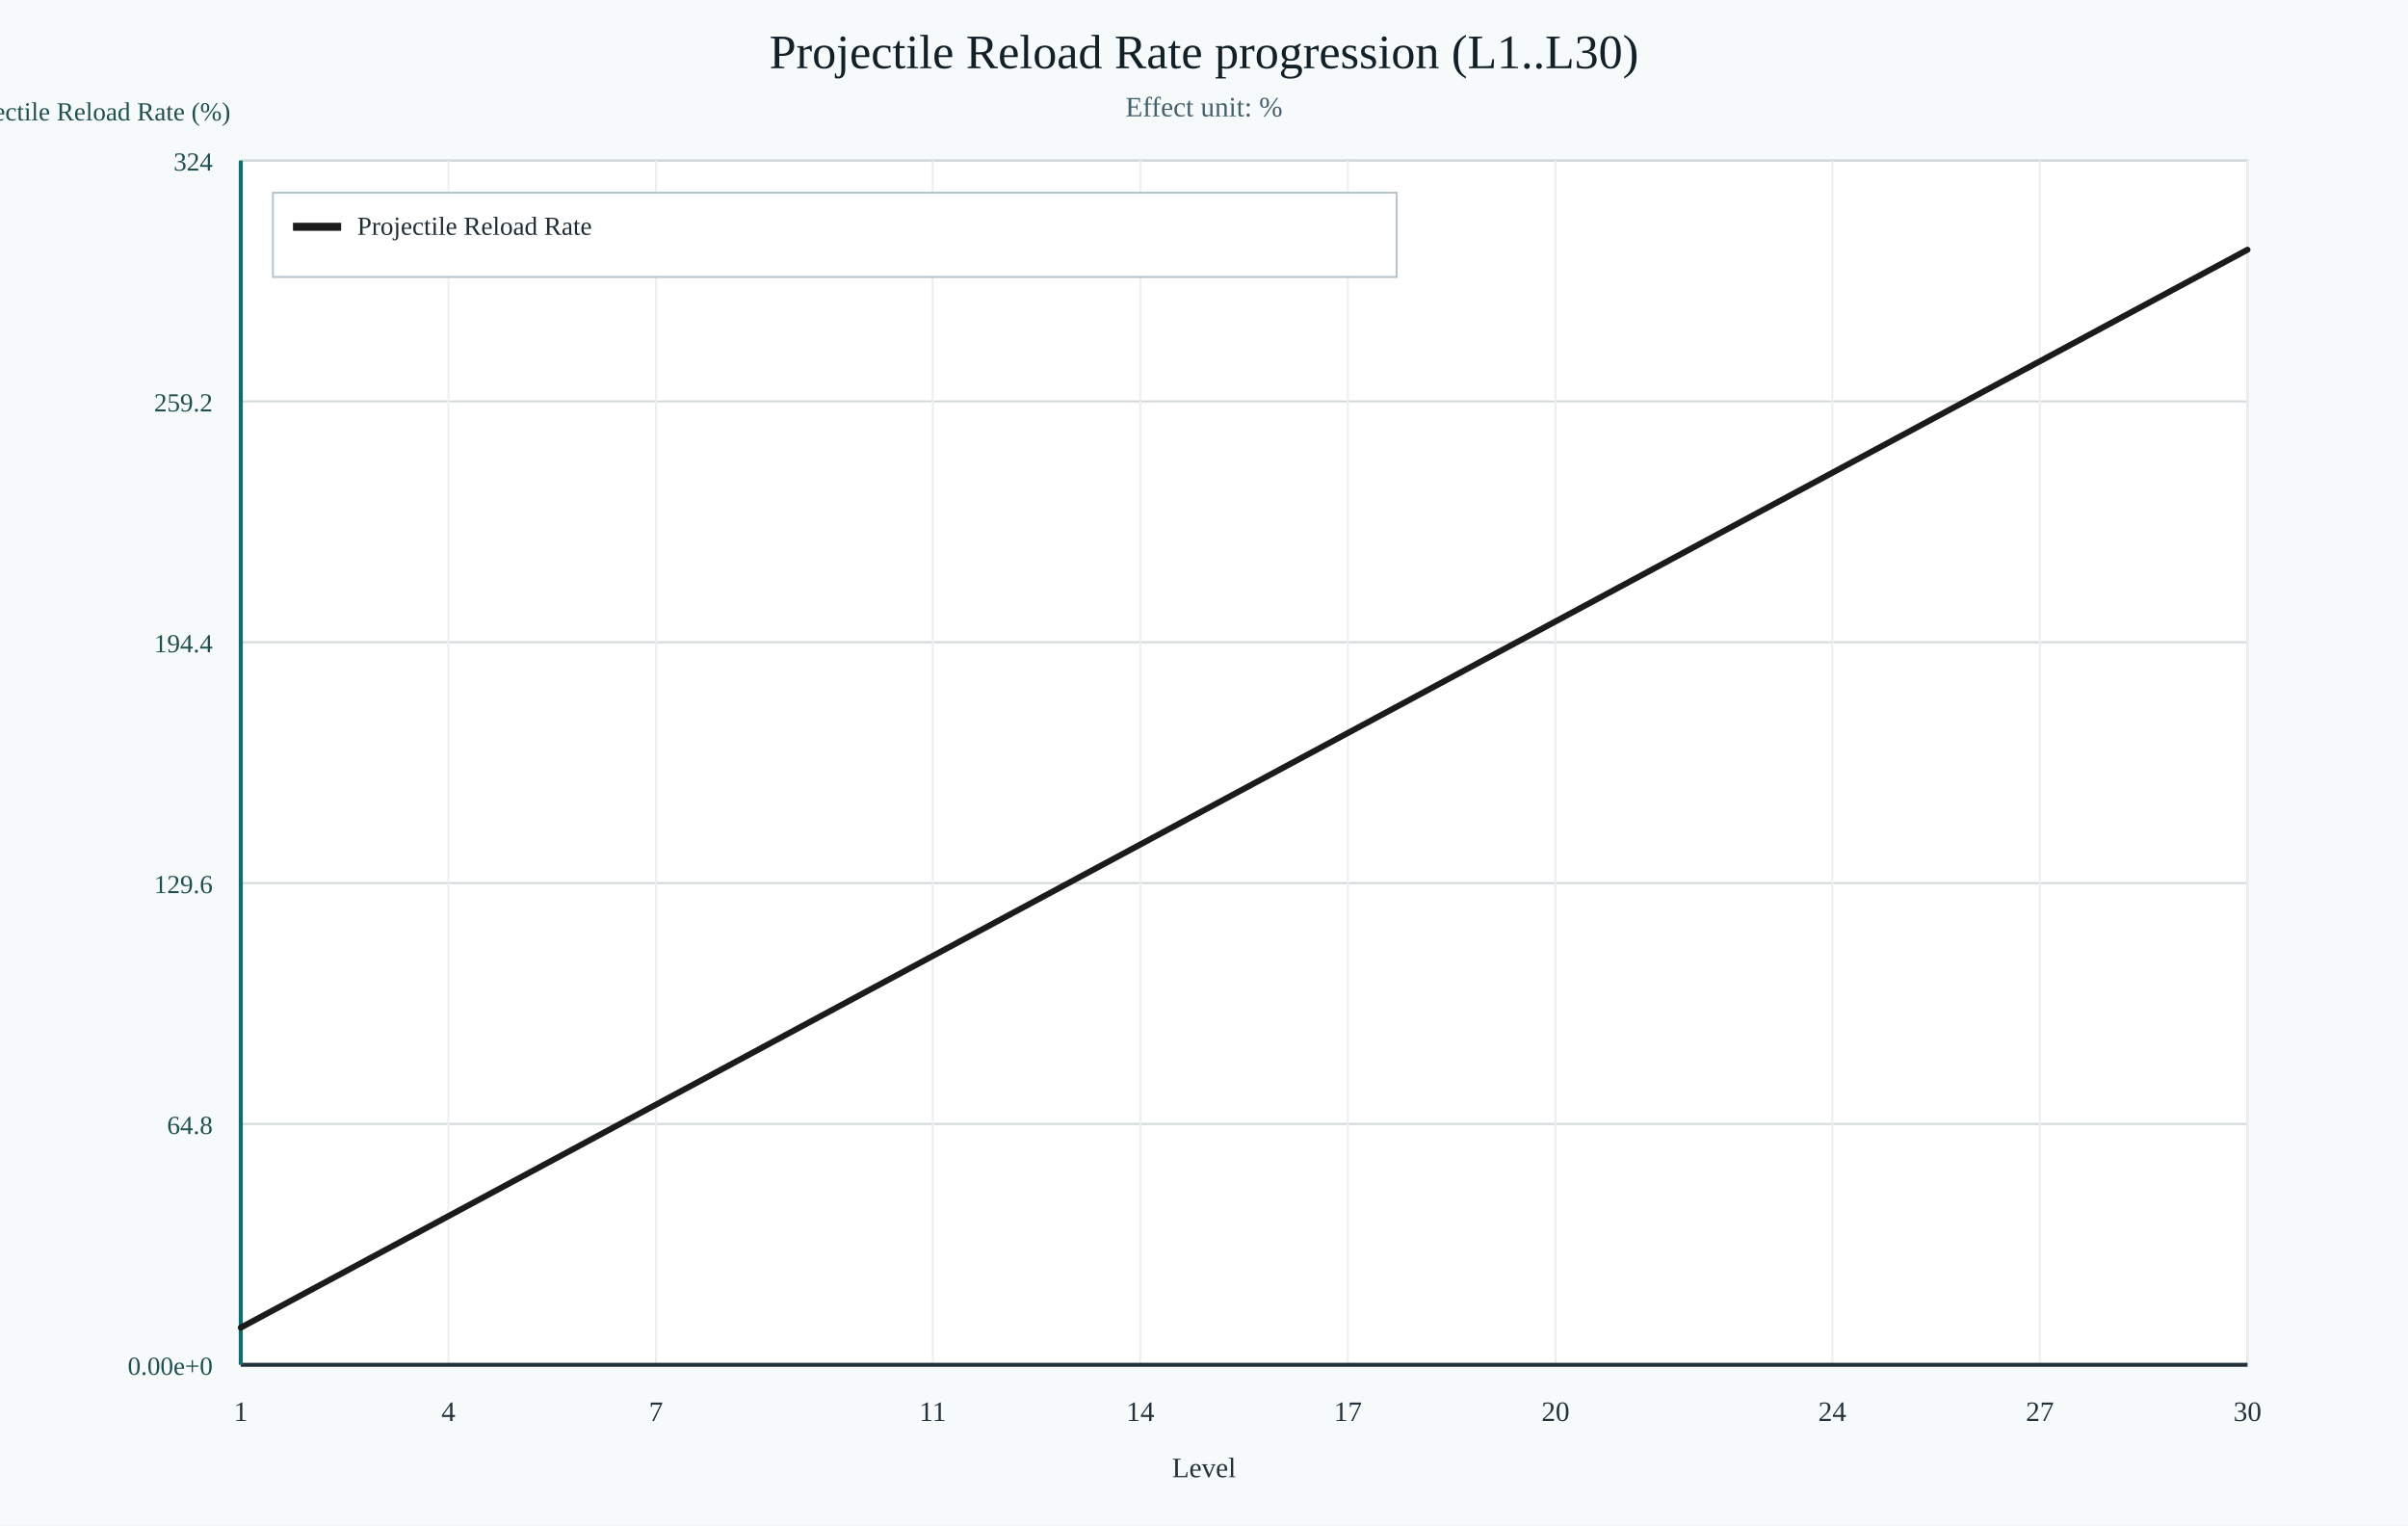
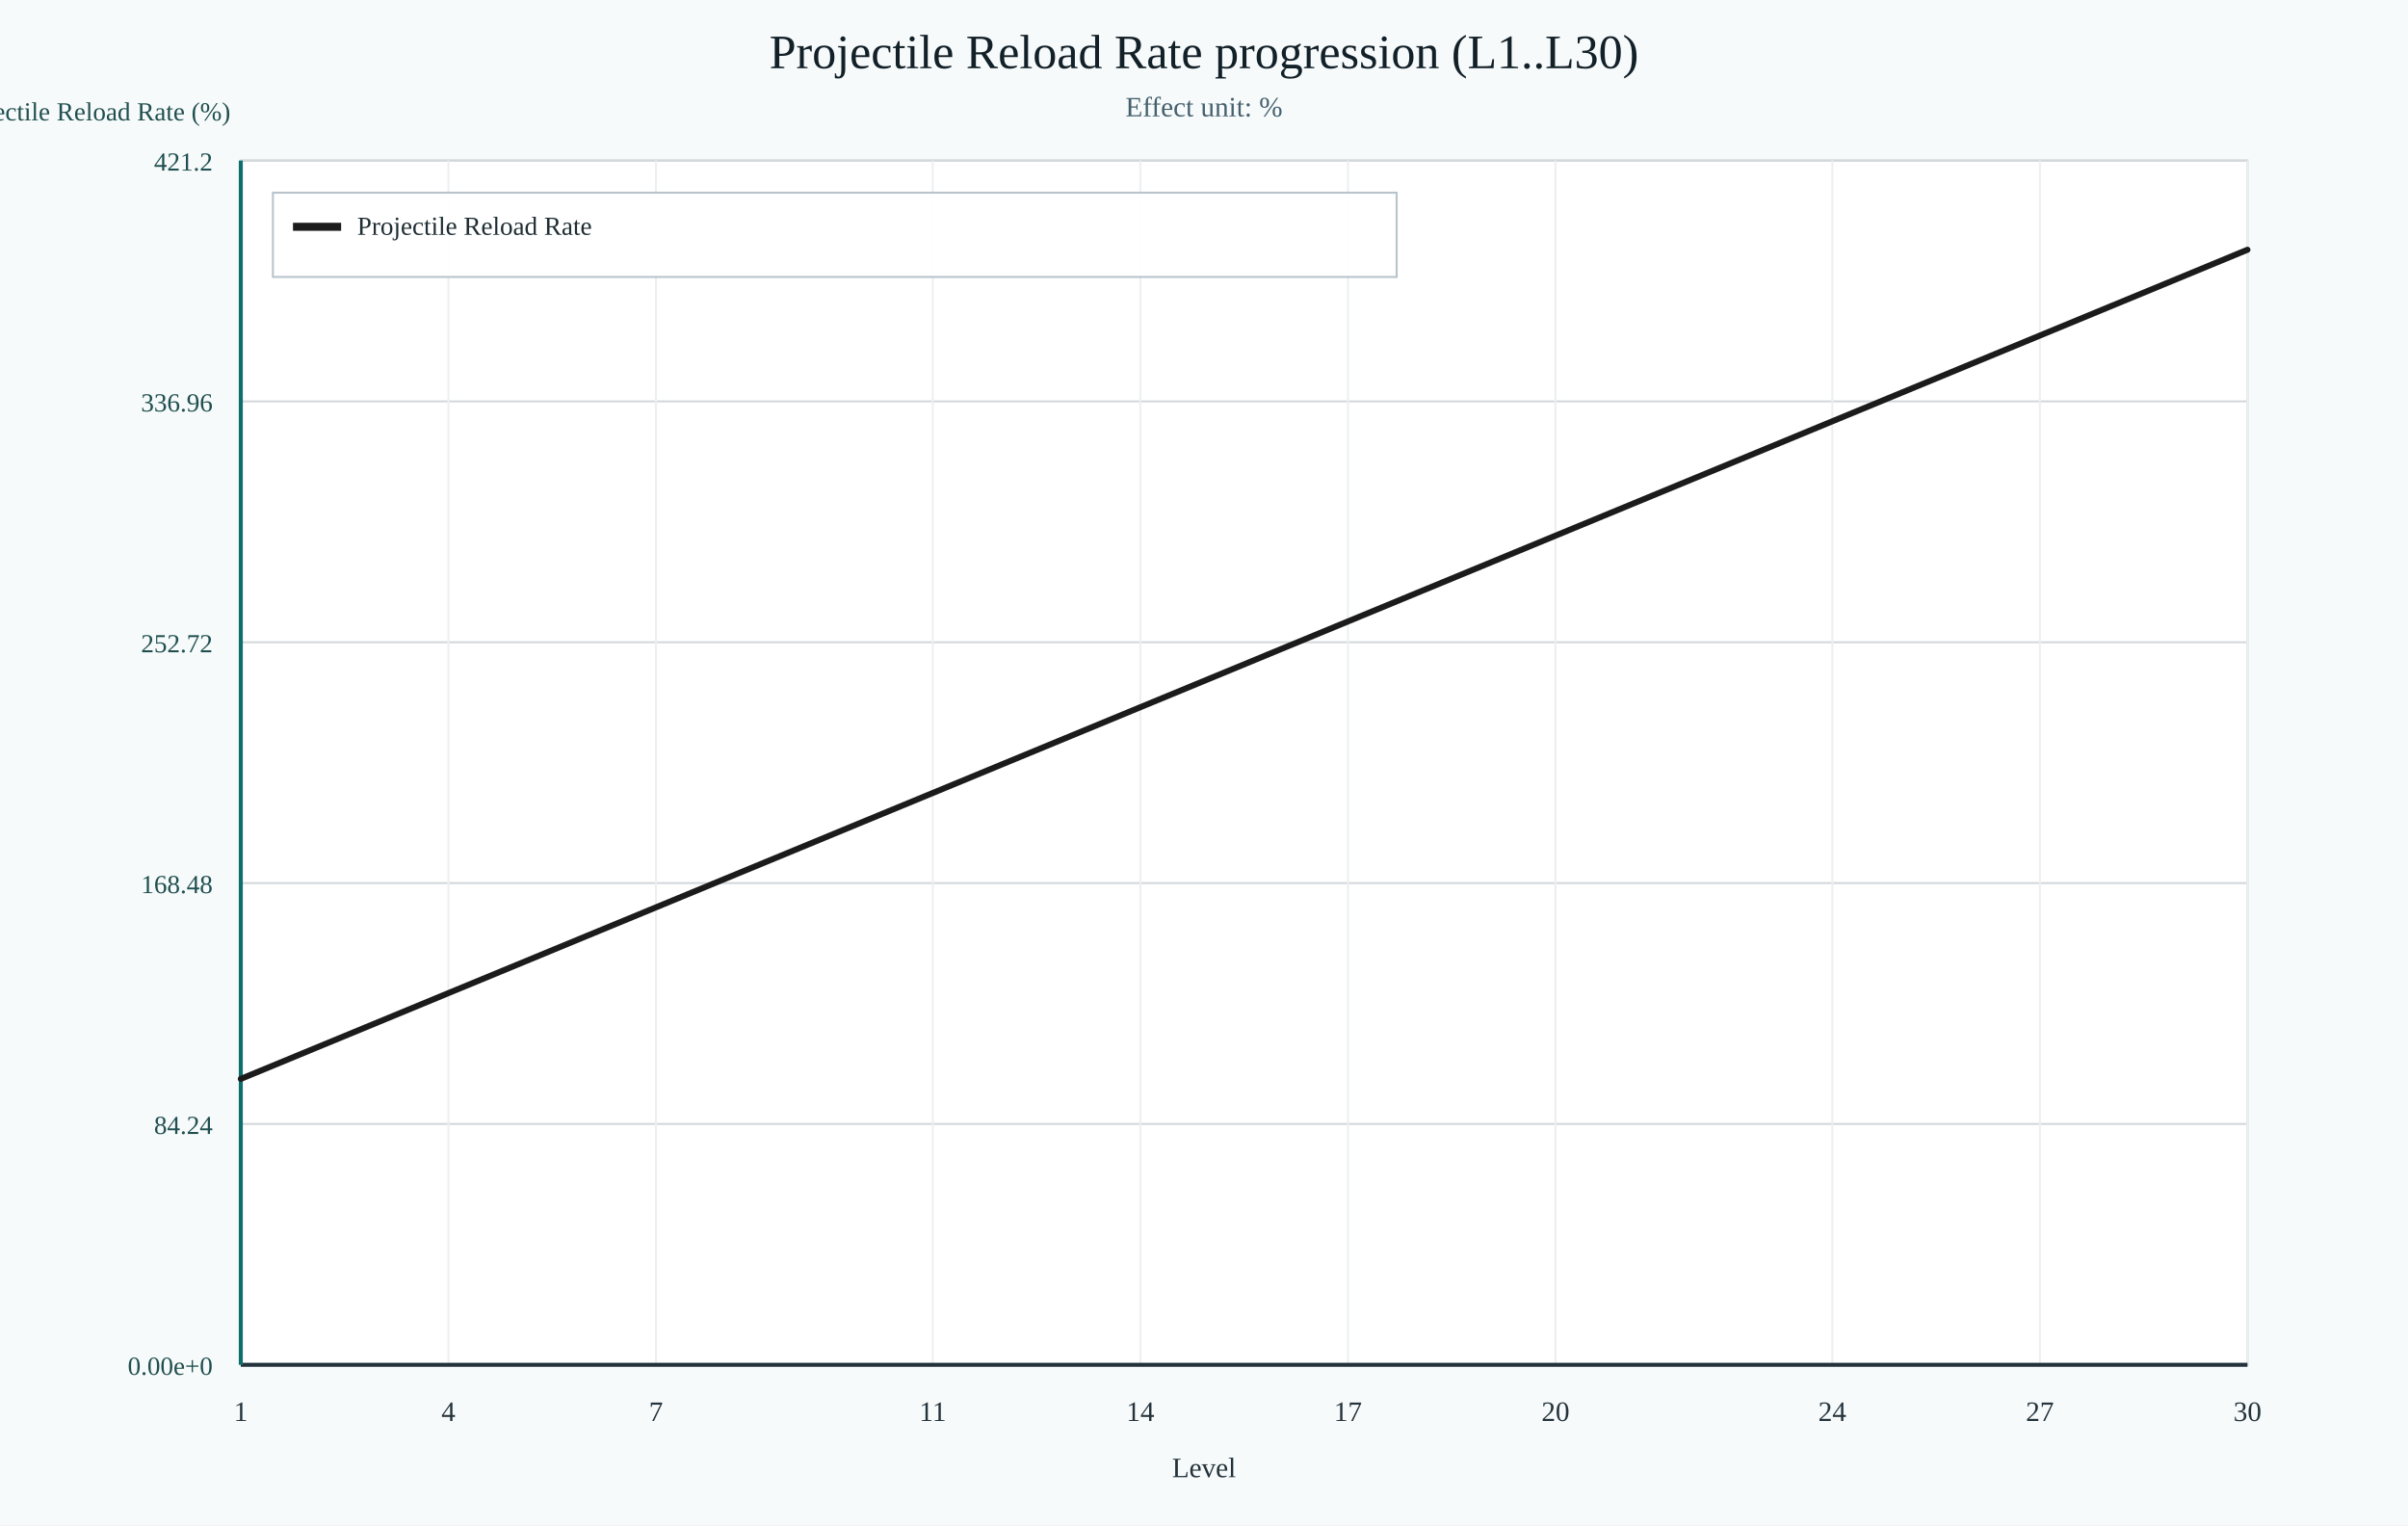
<svg xmlns="http://www.w3.org/2000/svg" width="1200" height="760" viewBox="0 0 1200 760">
  <rect x="0" y="0" width="1200" height="760" fill="#f7fafb" />
  <rect x="120" y="80" width="1000" height="600" fill="#ffffff" stroke="#cad3d8" />
  <line x1="120" y1="680.00" x2="1120" y2="680.00" stroke="#d3d8db" stroke-width="1" />
  <line x1="120" y1="560.00" x2="1120" y2="560.00" stroke="#d3d8db" stroke-width="1" />
  <line x1="120" y1="440.00" x2="1120" y2="440.00" stroke="#d3d8db" stroke-width="1" />
  <line x1="120" y1="320.00" x2="1120" y2="320.00" stroke="#d3d8db" stroke-width="1" />
  <line x1="120" y1="200.00" x2="1120" y2="200.00" stroke="#d3d8db" stroke-width="1" />
  <line x1="120" y1="80.00" x2="1120" y2="80.00" stroke="#d3d8db" stroke-width="1" />
  <line x1="120.00" y1="80" x2="120.00" y2="680" stroke="#eceff1" stroke-width="1" />
  <line x1="223.45" y1="80" x2="223.45" y2="680" stroke="#eceff1" stroke-width="1" />
  <line x1="326.90" y1="80" x2="326.90" y2="680" stroke="#eceff1" stroke-width="1" />
  <line x1="464.83" y1="80" x2="464.83" y2="680" stroke="#eceff1" stroke-width="1" />
  <line x1="568.28" y1="80" x2="568.28" y2="680" stroke="#eceff1" stroke-width="1" />
  <line x1="671.72" y1="80" x2="671.72" y2="680" stroke="#eceff1" stroke-width="1" />
  <line x1="775.17" y1="80" x2="775.17" y2="680" stroke="#eceff1" stroke-width="1" />
  <line x1="913.10" y1="80" x2="913.10" y2="680" stroke="#eceff1" stroke-width="1" />
  <line x1="1016.55" y1="80" x2="1016.55" y2="680" stroke="#eceff1" stroke-width="1" />
  <line x1="1120.00" y1="80" x2="1120.00" y2="680" stroke="#eceff1" stroke-width="1" />
  <line x1="120" y1="680" x2="1120" y2="680" stroke="#24333b" stroke-width="2" />
  <line x1="120" y1="80" x2="120" y2="680" stroke="#0d6e6e" stroke-width="2" />
-   <path d="M 120.00 661.48 L 154.48 642.96 L 188.97 624.44 L 223.45 605.93 L 257.93 587.41 L 292.41 568.89 L 326.90 550.37 L 361.38 531.85 L 395.86 513.33 L 430.34 494.81 L 464.83 476.30 L 499.31 457.78 L 533.79 439.26 L 568.28 420.74 L 602.76 402.22 L 637.24 383.70 L 671.72 365.19 L 706.21 346.67 L 740.69 328.15 L 775.17 309.63 L 809.66 291.11 L 844.14 272.59 L 878.62 254.07 L 913.10 235.56 L 947.59 217.04 L 982.07 198.52 L 1016.55 180.00 L 1051.03 161.48 L 1085.52 142.96 L 1120.00 124.44" fill="none" stroke="#1b1b1b" stroke-width="3" stroke-linejoin="round" stroke-linecap="round" />
+   <path d="M 120.00 537.55 L 154.48 523.30 L 188.97 509.06 L 223.45 494.81 L 257.93 480.57 L 292.41 466.32 L 326.90 452.08 L 361.38 437.83 L 395.86 423.59 L 430.34 409.34 L 464.83 395.10 L 499.31 380.85 L 533.79 366.61 L 568.28 352.36 L 602.76 338.12 L 637.24 323.87 L 671.72 309.63 L 706.21 295.38 L 740.69 281.14 L 775.17 266.89 L 809.66 252.65 L 844.14 238.40 L 878.62 224.16 L 913.10 209.91 L 947.59 195.67 L 982.07 181.42 L 1016.55 167.18 L 1051.03 152.93 L 1085.52 138.69 L 1120.00 124.44" fill="none" stroke="#1b1b1b" stroke-width="3" stroke-linejoin="round" stroke-linecap="round" />
  <g>
    <rect x="136" y="96" width="560" height="42" fill="#ffffff" fill-opacity="0.92" stroke="#b8c4cb" />
    <g>
      <line x1="146" y1="113" x2="170" y2="113" stroke="#1b1b1b" stroke-width="4" />
      <text x="178" y="117" font-size="13" fill="#1f2d34">Projectile Reload Rate</text>
    </g>
  </g>
  <text x="120.00" y="708" font-size="14" text-anchor="middle" fill="#24333b">1</text>
  <text x="223.45" y="708" font-size="14" text-anchor="middle" fill="#24333b">4</text>
  <text x="326.90" y="708" font-size="14" text-anchor="middle" fill="#24333b">7</text>
  <text x="464.83" y="708" font-size="14" text-anchor="middle" fill="#24333b">11</text>
  <text x="568.28" y="708" font-size="14" text-anchor="middle" fill="#24333b">14</text>
  <text x="671.72" y="708" font-size="14" text-anchor="middle" fill="#24333b">17</text>
  <text x="775.17" y="708" font-size="14" text-anchor="middle" fill="#24333b">20</text>
  <text x="913.10" y="708" font-size="14" text-anchor="middle" fill="#24333b">24</text>
  <text x="1016.55" y="708" font-size="14" text-anchor="middle" fill="#24333b">27</text>
  <text x="1120.00" y="708" font-size="14" text-anchor="middle" fill="#24333b">30</text>
  <text x="106" y="685.00" font-size="13" text-anchor="end" fill="#204f4f">0.00e+0</text>
-   <text x="106" y="565.00" font-size="13" text-anchor="end" fill="#204f4f">64.8</text>
-   <text x="106" y="445.00" font-size="13" text-anchor="end" fill="#204f4f">129.6</text>
-   <text x="106" y="325.00" font-size="13" text-anchor="end" fill="#204f4f">194.4</text>
-   <text x="106" y="205.00" font-size="13" text-anchor="end" fill="#204f4f">259.2</text>
-   <text x="106" y="85.00" font-size="13" text-anchor="end" fill="#204f4f">324</text>
+   <text x="106" y="565.00" font-size="13" text-anchor="end" fill="#204f4f">84.24</text>
+   <text x="106" y="445.00" font-size="13" text-anchor="end" fill="#204f4f">168.48</text>
+   <text x="106" y="325.00" font-size="13" text-anchor="end" fill="#204f4f">252.72</text>
+   <text x="106" y="205.00" font-size="13" text-anchor="end" fill="#204f4f">336.96</text>
+   <text x="106" y="85.00" font-size="13" text-anchor="end" fill="#204f4f">421.2</text>
  <text x="600" y="34" font-size="24" text-anchor="middle" fill="#122028">Projectile Reload Rate progression (L1..L30)</text>
  <text x="600" y="58" font-size="14" text-anchor="middle" fill="#45606d">Effect unit: %</text>
  <text x="600" y="736" font-size="14" text-anchor="middle" fill="#24333b">Level</text>
  <text x="45" y="60" font-size="13" text-anchor="middle" fill="#204f4f">Projectile Reload Rate (%)</text>
</svg>
